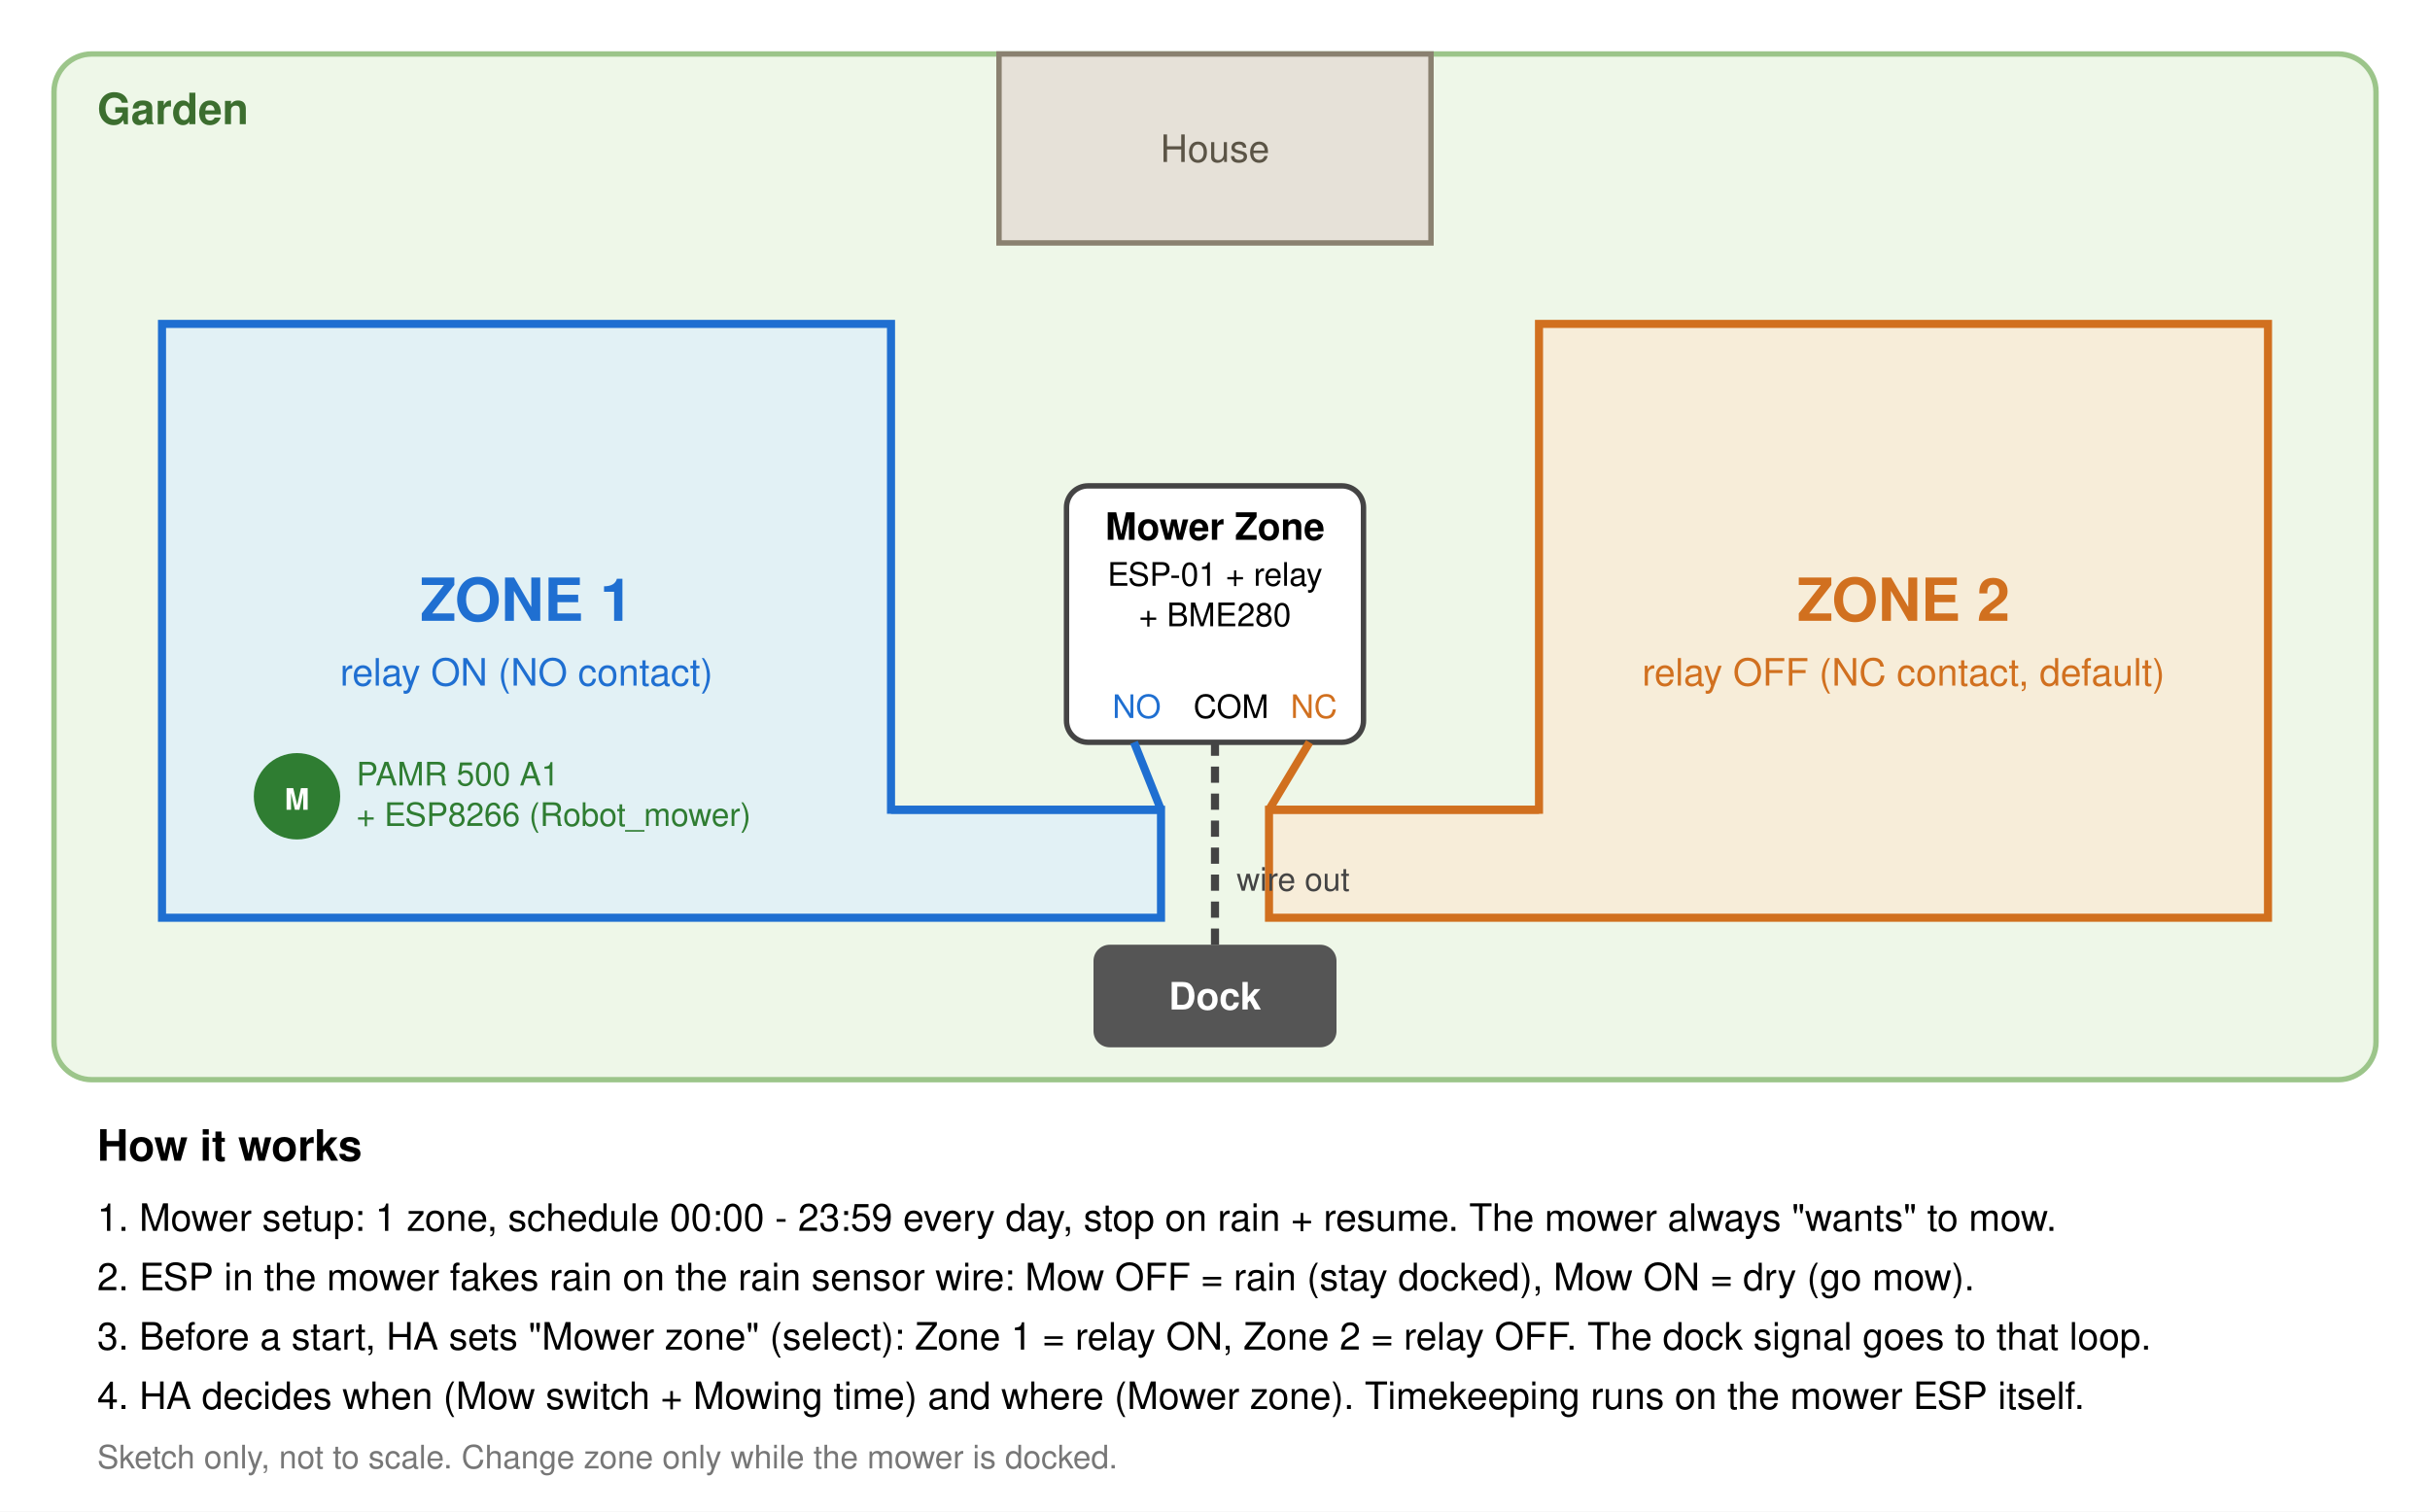
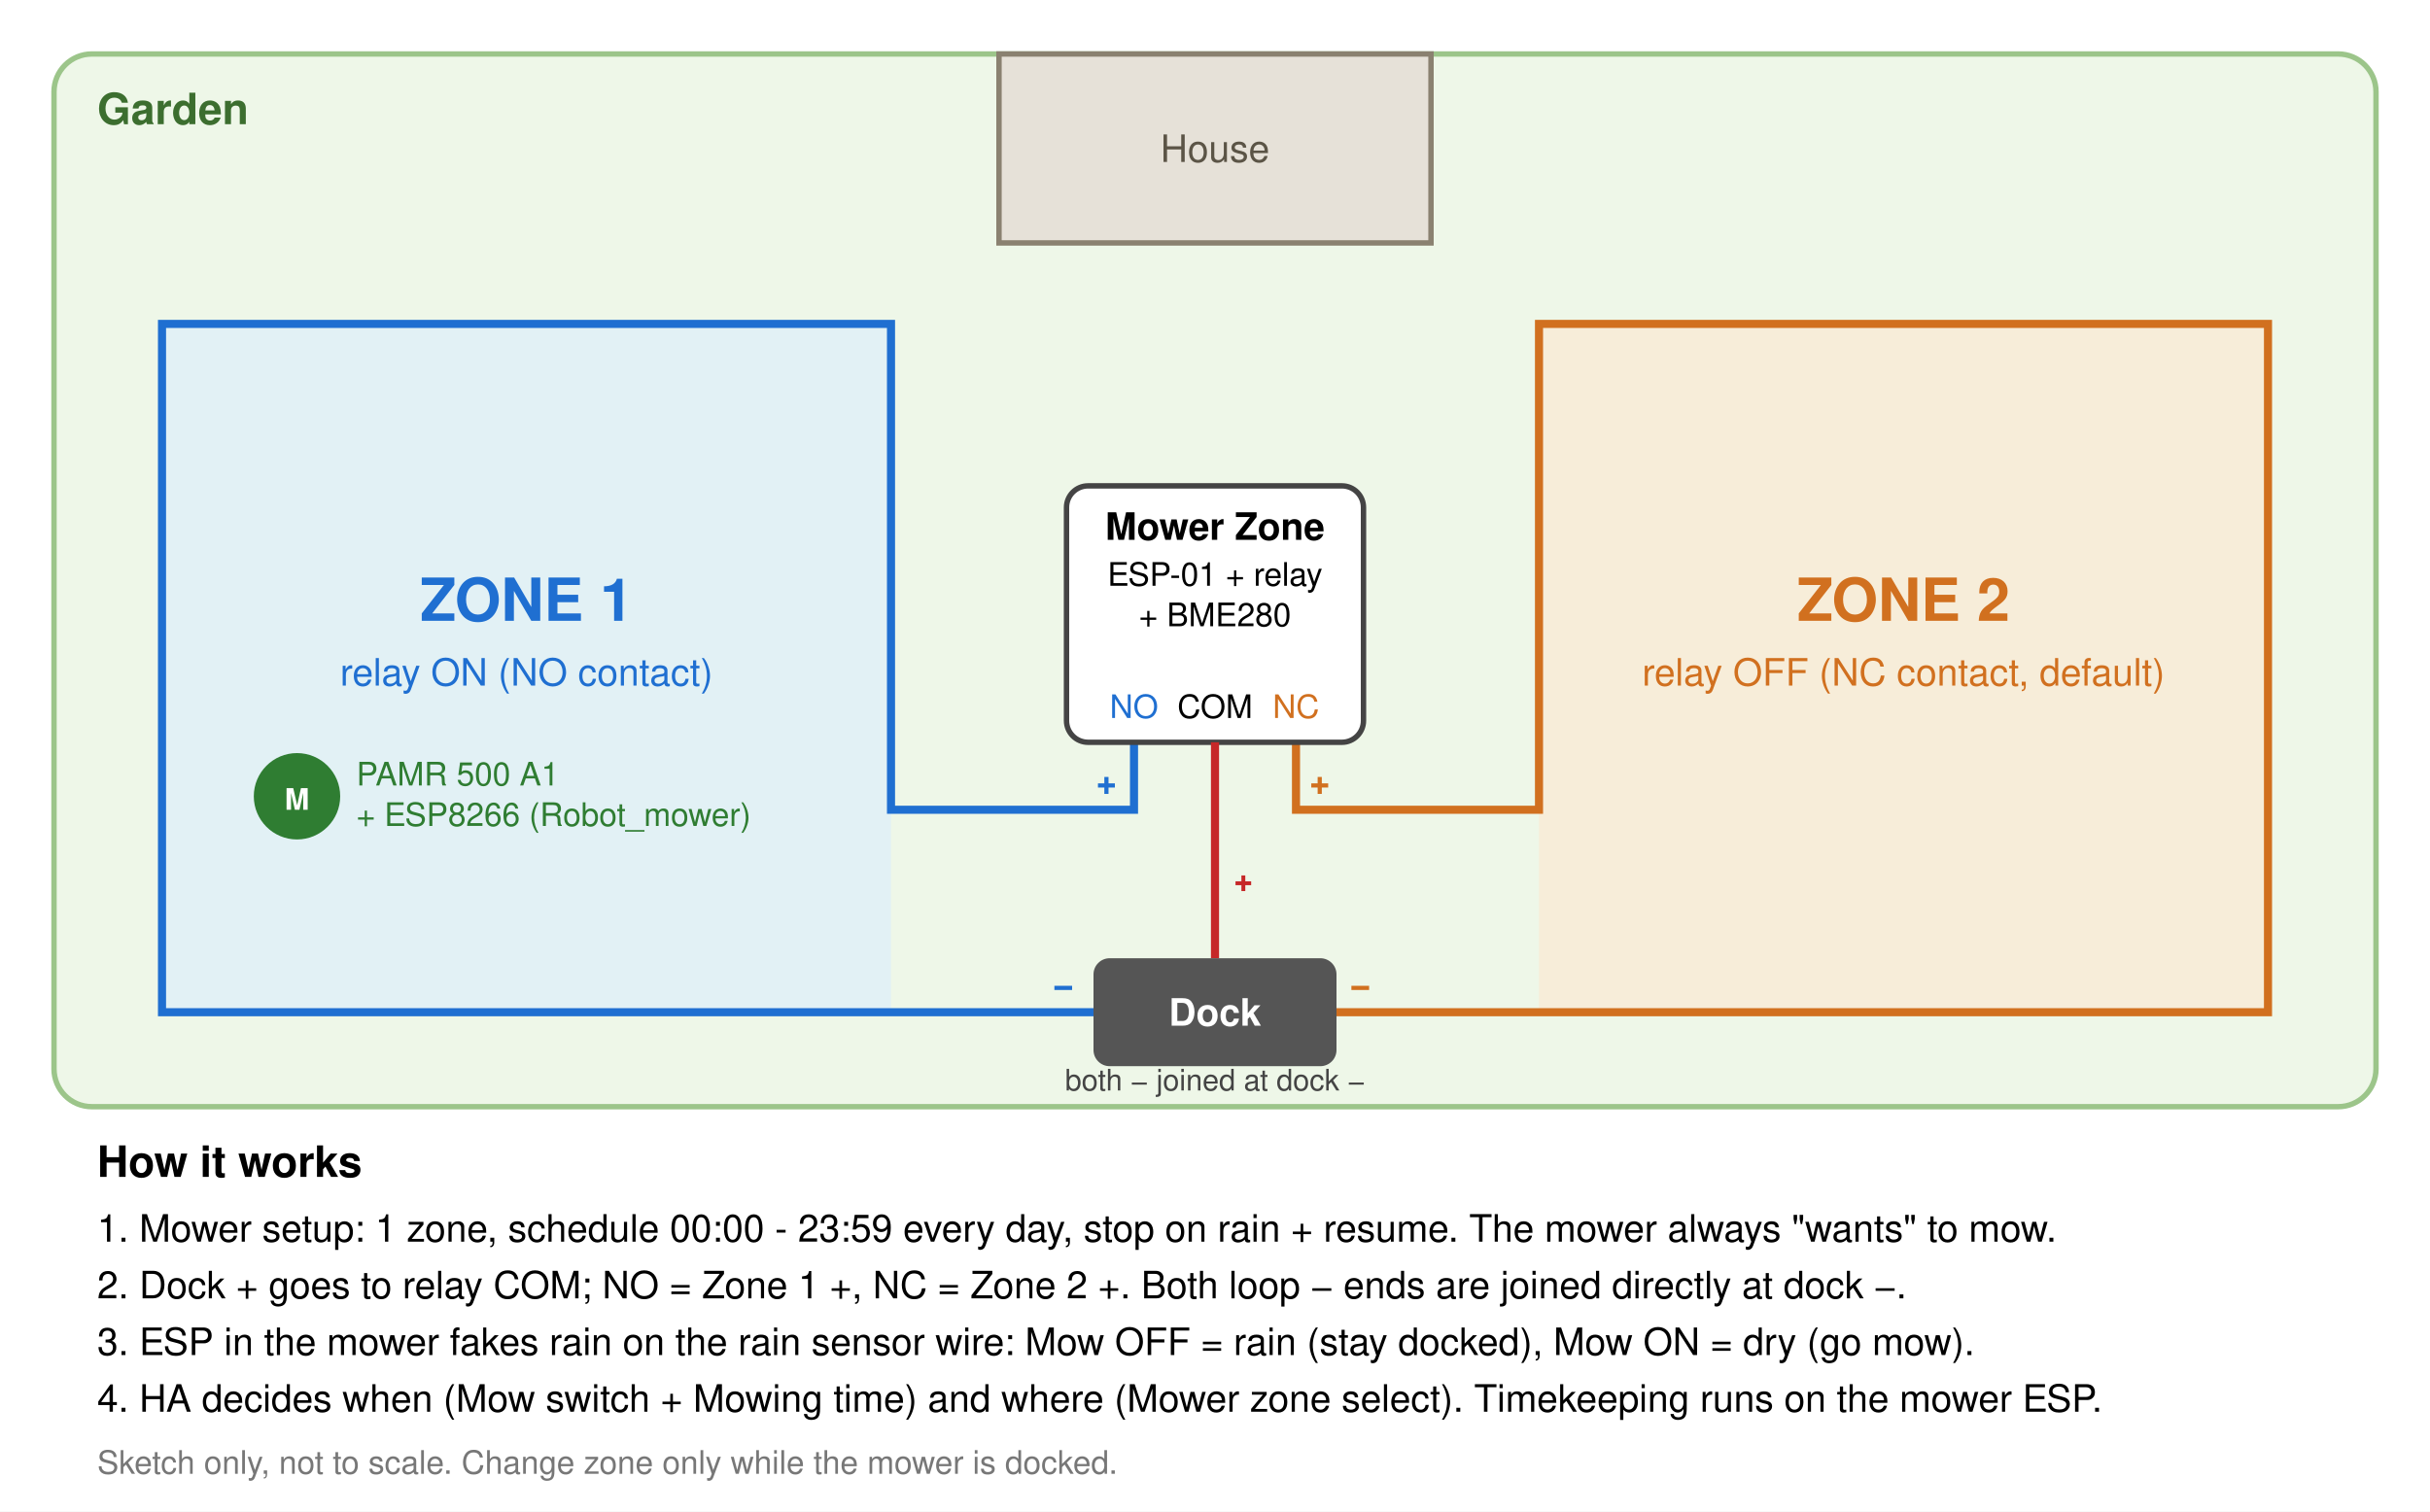
<svg xmlns="http://www.w3.org/2000/svg" viewBox="0 0 900 560" width="900" height="560" font-family="Helvetica, Arial, sans-serif" font-size="14">
  <rect width="900" height="560" fill="#ffffff" />
-   <rect x="20" y="20" width="860" height="380" rx="14" fill="#eef7e8" stroke="#9cc58a" stroke-width="2" />
+   <rect x="20" y="20" width="860" height="390" rx="14" fill="#eef7e8" stroke="#9cc58a" stroke-width="2" />
  <text x="36" y="46" font-size="16" font-weight="bold" fill="#3c6e2f">Garden</text>
  <rect x="370" y="20" width="160" height="70" fill="#e6e1d8" stroke="#8a8170" stroke-width="2" />
  <text x="450" y="60" text-anchor="middle" fill="#5b5446">House</text>
-   <path d="M 430 300 L 430 340 L 60 340 L 60 120 L 330 120 L 330 300 Z" fill="#d9ecff" fill-opacity="0.55" stroke="#1f6fd1" stroke-width="3" />
+   <rect x="60" y="120" width="270" height="255" fill="#d9ecff" fill-opacity="0.55" />
+   <rect x="570" y="120" width="270" height="255" fill="#ffe6cc" fill-opacity="0.55" />
+   <path d="M 420 275 L 420 300 L 330 300 L 330 120 L 60 120 L 60 375 L 405 375" fill="none" stroke="#1f6fd1" stroke-width="3" />
  <text x="195" y="230" text-anchor="middle" font-size="22" font-weight="bold" fill="#1f6fd1">ZONE 1</text>
  <text x="195" y="254" text-anchor="middle" fill="#1f6fd1">relay ON (NO contact)</text>
-   <path d="M 470 300 L 470 340 L 840 340 L 840 120 L 570 120 L 570 300 Z" fill="#ffe6cc" fill-opacity="0.55" stroke="#d1701f" stroke-width="3" />
+   <path d="M 480 275 L 480 300 L 570 300 L 570 120 L 840 120 L 840 375 L 495 375" fill="none" stroke="#d1701f" stroke-width="3" />
  <text x="705" y="230" text-anchor="middle" font-size="22" font-weight="bold" fill="#d1701f">ZONE 2</text>
  <text x="705" y="254" text-anchor="middle" fill="#d1701f">relay OFF (NC contact, default)</text>
-   <line x1="330" y1="300" x2="430" y2="300" stroke="#1f6fd1" stroke-width="3" />
-   <line x1="570" y1="300" x2="470" y2="300" stroke="#d1701f" stroke-width="3" />
  <rect x="395" y="180" width="110" height="95" rx="8" fill="#ffffff" stroke="#444" stroke-width="2" />
  <text x="450" y="200" text-anchor="middle" font-weight="bold">Mower Zone</text>
  <text x="450" y="217" text-anchor="middle" font-size="12">ESP-01 + relay</text>
  <text x="450" y="232" text-anchor="middle" font-size="12">+ BME280</text>
-   <text x="412" y="266" font-size="12" fill="#1f6fd1">NO</text>
-   <text x="442" y="266" font-size="12">COM</text>
-   <text x="478" y="266" font-size="12" fill="#d1701f">NC</text>
-   <line x1="420" y1="275" x2="430" y2="300" stroke="#1f6fd1" stroke-width="3" />
-   <line x1="485" y1="275" x2="470" y2="300" stroke="#d1701f" stroke-width="3" />
-   <rect x="405" y="350" width="90" height="38" rx="6" fill="#555" />
-   <text x="450" y="374" text-anchor="middle" fill="#fff" font-weight="bold">Dock</text>
-   <line x1="450" y1="350" x2="450" y2="275" stroke="#444" stroke-width="3" stroke-dasharray="6 4" />
-   <text x="458" y="330" font-size="12" fill="#444">wire out</text>
+   <text x="420" y="266" text-anchor="middle" font-size="12" fill="#1f6fd1">NO</text>
+   <text x="450" y="266" text-anchor="middle" font-size="12">COM</text>
+   <text x="480" y="266" text-anchor="middle" font-size="12" fill="#d1701f">NC</text>
+   <text x="406" y="294" font-size="13" font-weight="bold" fill="#1f6fd1">+</text>
+   <text x="485" y="294" font-size="13" font-weight="bold" fill="#d1701f">+</text>
+   <line x1="450" y1="355" x2="450" y2="275" stroke="#c62828" stroke-width="3" />
+   <text x="457" y="330" font-size="12" font-weight="bold" fill="#c62828">+</text>
+   <rect x="405" y="355" width="90" height="40" rx="6" fill="#555" />
+   <text x="450" y="380" text-anchor="middle" fill="#fff" font-weight="bold">Dock</text>
+   <text x="390" y="369" font-size="13" font-weight="bold" fill="#1f6fd1">−</text>
+   <text x="500" y="369" font-size="13" font-weight="bold" fill="#d1701f">−</text>
+   <text x="450" y="404" text-anchor="middle" font-size="11" fill="#444">both − joined at dock −</text>
  <circle cx="110" cy="295" r="16" fill="#2f7d32" />
  <text x="110" y="300" text-anchor="middle" fill="#fff" font-size="11" font-weight="bold">M</text>
  <text x="132" y="291" font-size="12" fill="#2f7d32">PAMR 500 A1</text>
  <text x="132" y="306" font-size="12" fill="#2f7d32">+ ESP8266 (Robot_mower)</text>
-   <text x="36" y="430" font-size="16" font-weight="bold">How it works</text>
-   <text x="36" y="456">1. Mower setup: 1 zone, schedule 00:00 - 23:59 every day, stop on rain + resume. The mower always "wants" to mow.</text>
-   <text x="36" y="478">2. ESP in the mower fakes rain on the rain sensor wire: Mow OFF = rain (stay docked), Mow ON = dry (go mow).</text>
-   <text x="36" y="500">3. Before a start, HA sets "Mower zone" (select): Zone 1 = relay ON, Zone 2 = relay OFF. The dock signal goes to that loop.</text>
-   <text x="36" y="522">4. HA decides when (Mow switch + Mowing time) and where (Mower zone). Timekeeping runs on the mower ESP itself.</text>
-   <text x="36" y="544" fill="#777" font-size="12">Sketch only, not to scale. Change zone only while the mower is docked.</text>
+   <text x="36" y="436" font-size="16" font-weight="bold">How it works</text>
+   <text x="36" y="460">1. Mower setup: 1 zone, schedule 00:00 - 23:59 every day, stop on rain + resume. The mower always "wants" to mow.</text>
+   <text x="36" y="481">2. Dock + goes to relay COM; NO = Zone 1 +, NC = Zone 2 +. Both loop − ends are joined directly at dock −.</text>
+   <text x="36" y="502">3. ESP in the mower fakes rain on the rain sensor wire: Mow OFF = rain (stay docked), Mow ON = dry (go mow).</text>
+   <text x="36" y="523">4. HA decides when (Mow switch + Mowing time) and where (Mower zone select). Timekeeping runs on the mower ESP.</text>
+   <text x="36" y="546" fill="#777" font-size="12">Sketch only, not to scale. Change zone only while the mower is docked.</text>
</svg>
